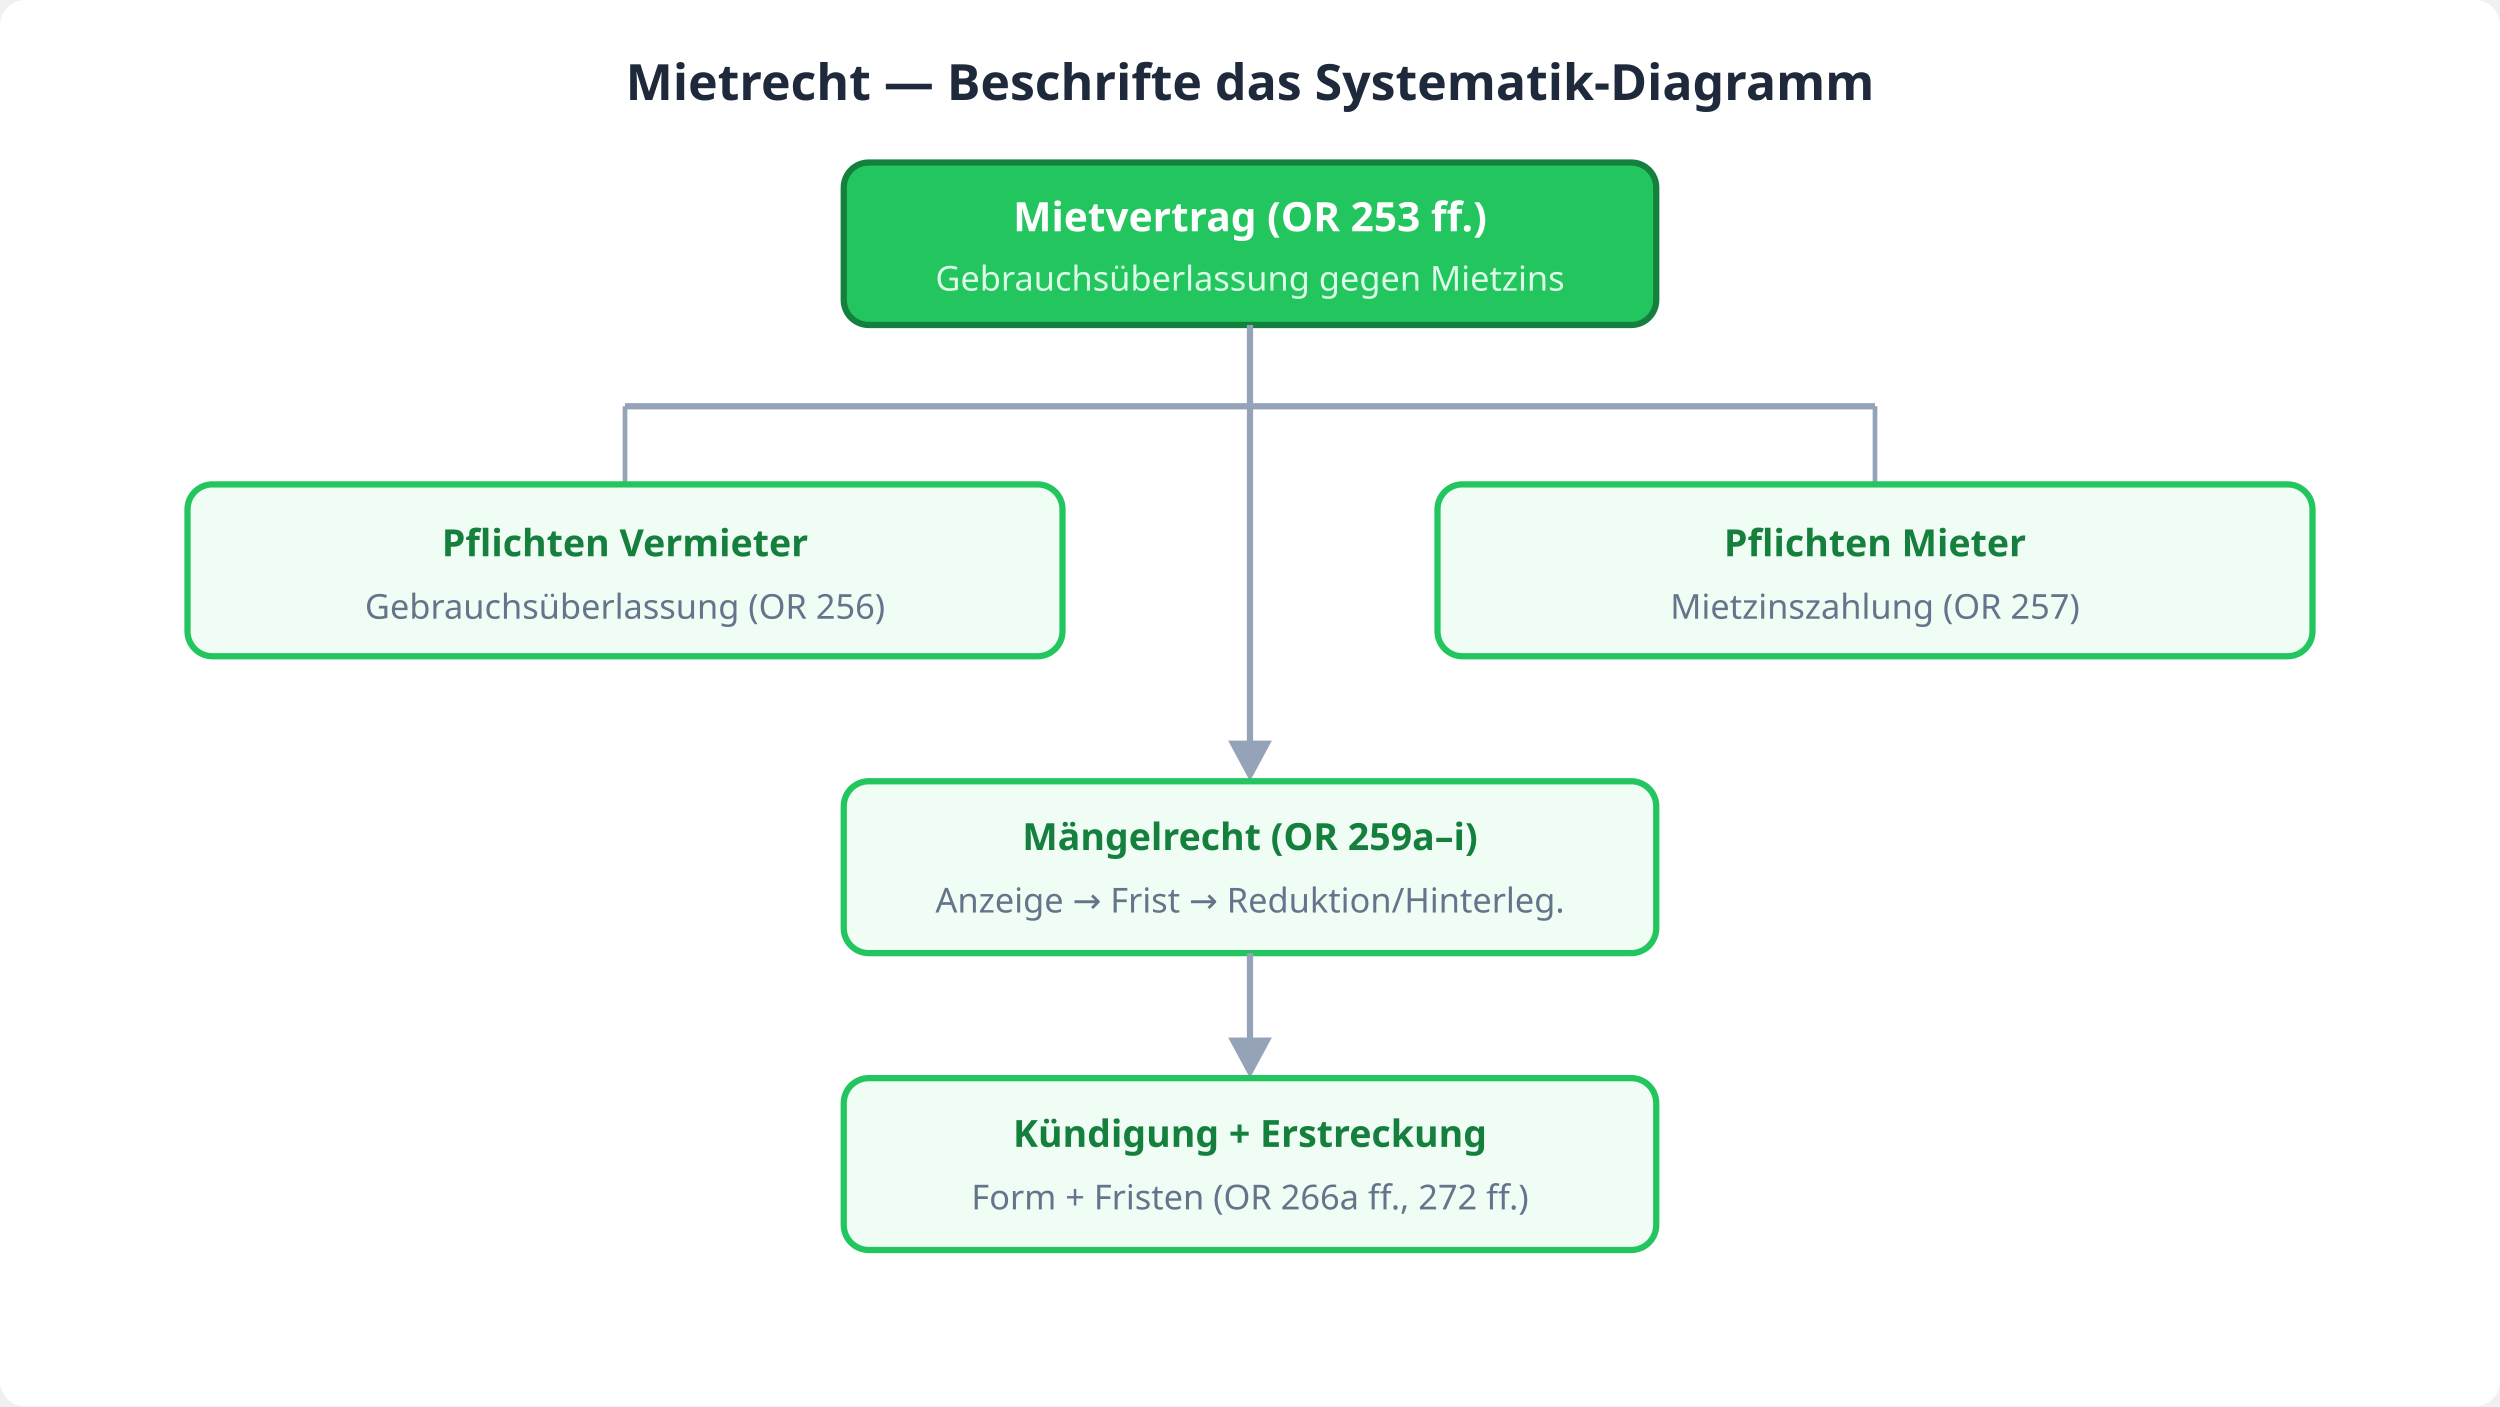
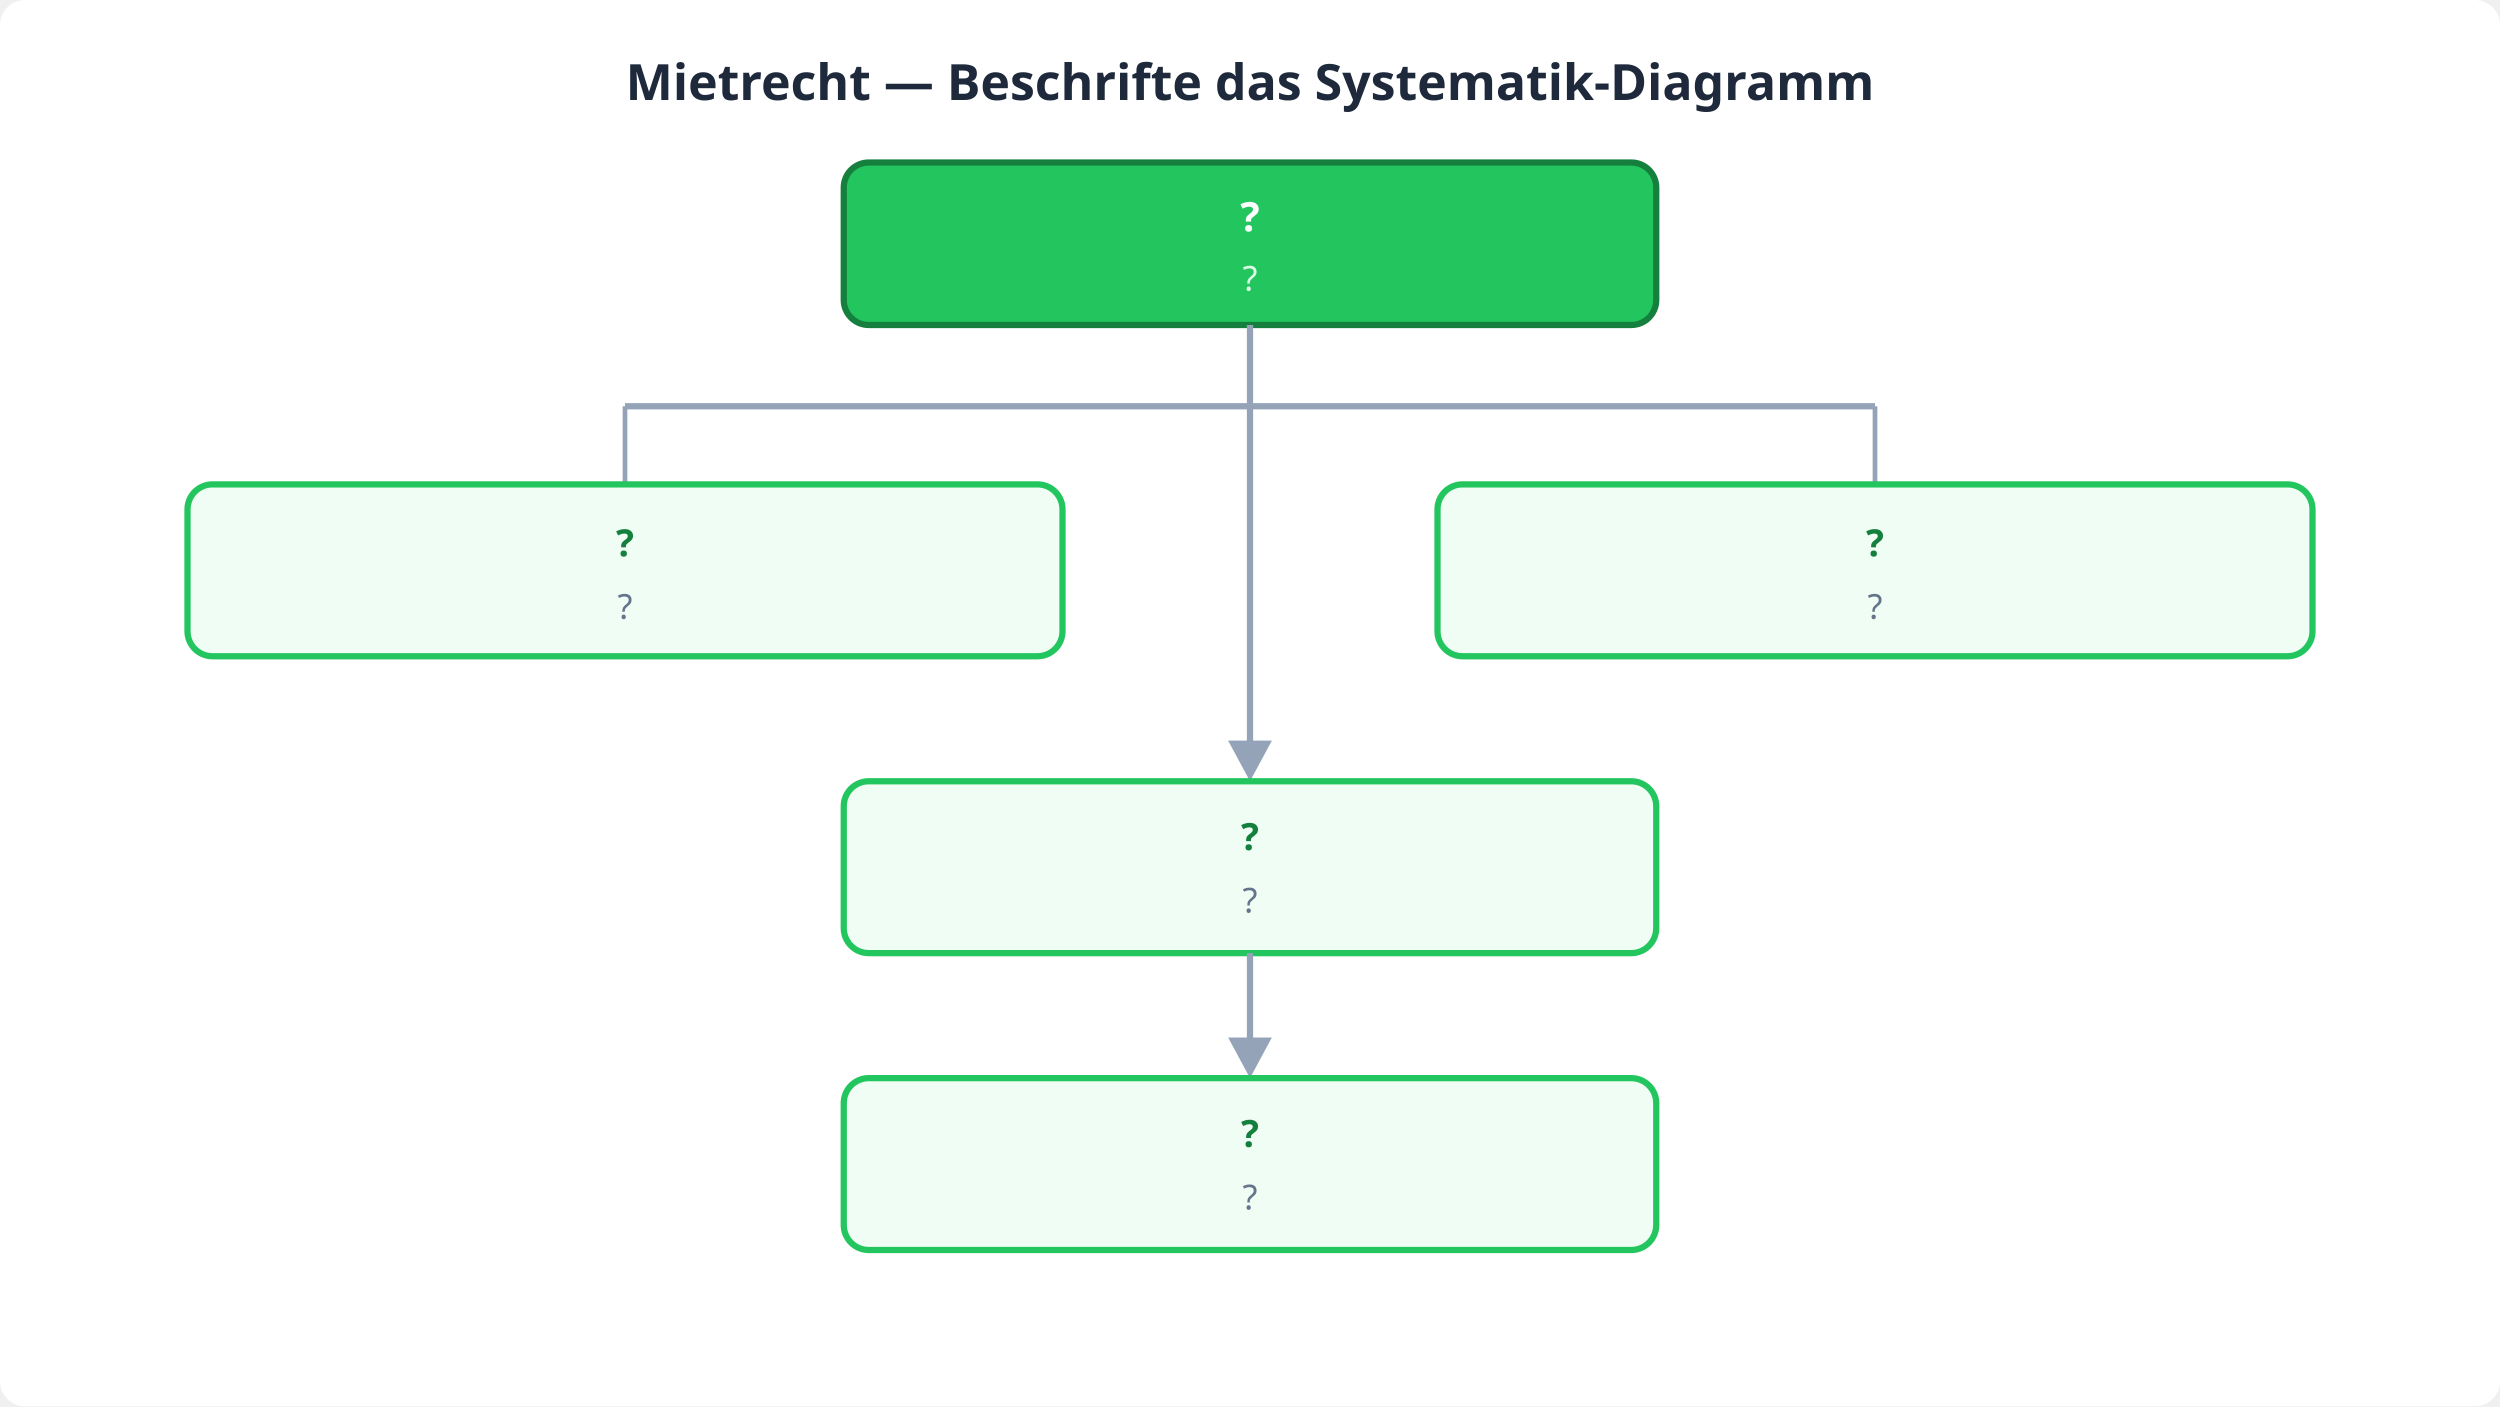
<svg xmlns="http://www.w3.org/2000/svg" viewBox="0 0 800 450" width="800" height="450">
  <rect width="800" height="450" fill="#ffffff" rx="8" />
  <text x="400" y="32" text-anchor="middle" font-family="'DM Sans',system-ui,sans-serif" font-size="16" font-weight="700" fill="#1e293b">Mietrecht — Beschrifte das Systematik-Diagramm</text>
  <rect x="270" y="52" width="260" height="52" rx="8" fill="#22c55e" stroke="#15803d" stroke-width="2" />
-   <text x="400" y="74" text-anchor="middle" font-family="'DM Sans',system-ui,sans-serif" font-size="13" font-weight="700" fill="#ffffff">Mietvertrag (OR 253 ff.)</text>
-   <text x="400" y="93" text-anchor="middle" font-family="'DM Sans',system-ui,sans-serif" font-size="11" fill="#dcfce7">Gebrauchsüberlassung gegen Mietzins</text>
+   <text x="400" y="74" text-anchor="middle" font-family="'DM Sans',system-ui,sans-serif" font-size="13" font-weight="700" fill="#ffffff">?</text>
+   <text x="400" y="93" text-anchor="middle" font-family="'DM Sans',system-ui,sans-serif" font-size="11" fill="#dcfce7">?</text>
  <line x1="400" y1="104" x2="400" y2="130" stroke="#94a3b8" stroke-width="2" />
  <line x1="200" y1="130" x2="600" y2="130" stroke="#94a3b8" stroke-width="2" />
  <line x1="200" y1="130" x2="200" y2="155" stroke="#94a3b8" stroke-width="1.5" />
  <line x1="600" y1="130" x2="600" y2="155" stroke="#94a3b8" stroke-width="1.5" />
  <rect x="60" y="155" width="280" height="55" rx="8" fill="#f0fdf4" stroke="#22c55e" stroke-width="2" />
-   <text x="200" y="178" text-anchor="middle" font-family="'DM Sans',system-ui,sans-serif" font-size="12" font-weight="600" fill="#15803d">Pflichten Vermieter</text>
-   <text x="200" y="198" text-anchor="middle" font-family="'DM Sans',system-ui,sans-serif" font-size="11" fill="#64748b">Gebrauchsüberlassung (OR 256)</text>
+   <text x="200" y="178" text-anchor="middle" font-family="'DM Sans',system-ui,sans-serif" font-size="12" font-weight="600" fill="#15803d">?</text>
+   <text x="200" y="198" text-anchor="middle" font-family="'DM Sans',system-ui,sans-serif" font-size="11" fill="#64748b">?</text>
  <rect x="460" y="155" width="280" height="55" rx="8" fill="#f0fdf4" stroke="#22c55e" stroke-width="2" />
-   <text x="600" y="178" text-anchor="middle" font-family="'DM Sans',system-ui,sans-serif" font-size="12" font-weight="600" fill="#15803d">Pflichten Mieter</text>
-   <text x="600" y="198" text-anchor="middle" font-family="'DM Sans',system-ui,sans-serif" font-size="11" fill="#64748b">Mietzinszahlung (OR 257)</text>
+   <text x="600" y="178" text-anchor="middle" font-family="'DM Sans',system-ui,sans-serif" font-size="12" font-weight="600" fill="#15803d">?</text>
+   <text x="600" y="198" text-anchor="middle" font-family="'DM Sans',system-ui,sans-serif" font-size="11" fill="#64748b">?</text>
  <line x1="400" y1="130" x2="400" y2="240" stroke="#94a3b8" stroke-width="2" />
  <polygon points="393,237 407,237 400,250" fill="#94a3b8" />
  <rect x="270" y="250" width="260" height="55" rx="8" fill="#f0fdf4" stroke="#22c55e" stroke-width="2" />
-   <text x="400" y="272" text-anchor="middle" font-family="'DM Sans',system-ui,sans-serif" font-size="12" font-weight="600" fill="#15803d">Mängelrecht (OR 259a–i)</text>
-   <text x="400" y="292" text-anchor="middle" font-family="'DM Sans',system-ui,sans-serif" font-size="11" fill="#64748b">Anzeige → Frist → Reduktion/Hinterleg.</text>
+   <text x="400" y="272" text-anchor="middle" font-family="'DM Sans',system-ui,sans-serif" font-size="12" font-weight="600" fill="#15803d">?</text>
+   <text x="400" y="292" text-anchor="middle" font-family="'DM Sans',system-ui,sans-serif" font-size="11" fill="#64748b">?</text>
  <line x1="400" y1="305" x2="400" y2="335" stroke="#94a3b8" stroke-width="2" />
  <polygon points="393,332 407,332 400,345" fill="#94a3b8" />
  <rect x="270" y="345" width="260" height="55" rx="8" fill="#f0fdf4" stroke="#22c55e" stroke-width="2" />
-   <text x="400" y="367" text-anchor="middle" font-family="'DM Sans',system-ui,sans-serif" font-size="12" font-weight="600" fill="#15803d">Kündigung + Erstreckung</text>
-   <text x="400" y="387" text-anchor="middle" font-family="'DM Sans',system-ui,sans-serif" font-size="11" fill="#64748b">Form + Fristen (OR 266a ff., 272 ff.)</text>
+   <text x="400" y="367" text-anchor="middle" font-family="'DM Sans',system-ui,sans-serif" font-size="12" font-weight="600" fill="#15803d">?</text>
+   <text x="400" y="387" text-anchor="middle" font-family="'DM Sans',system-ui,sans-serif" font-size="11" fill="#64748b">?</text>
</svg>
